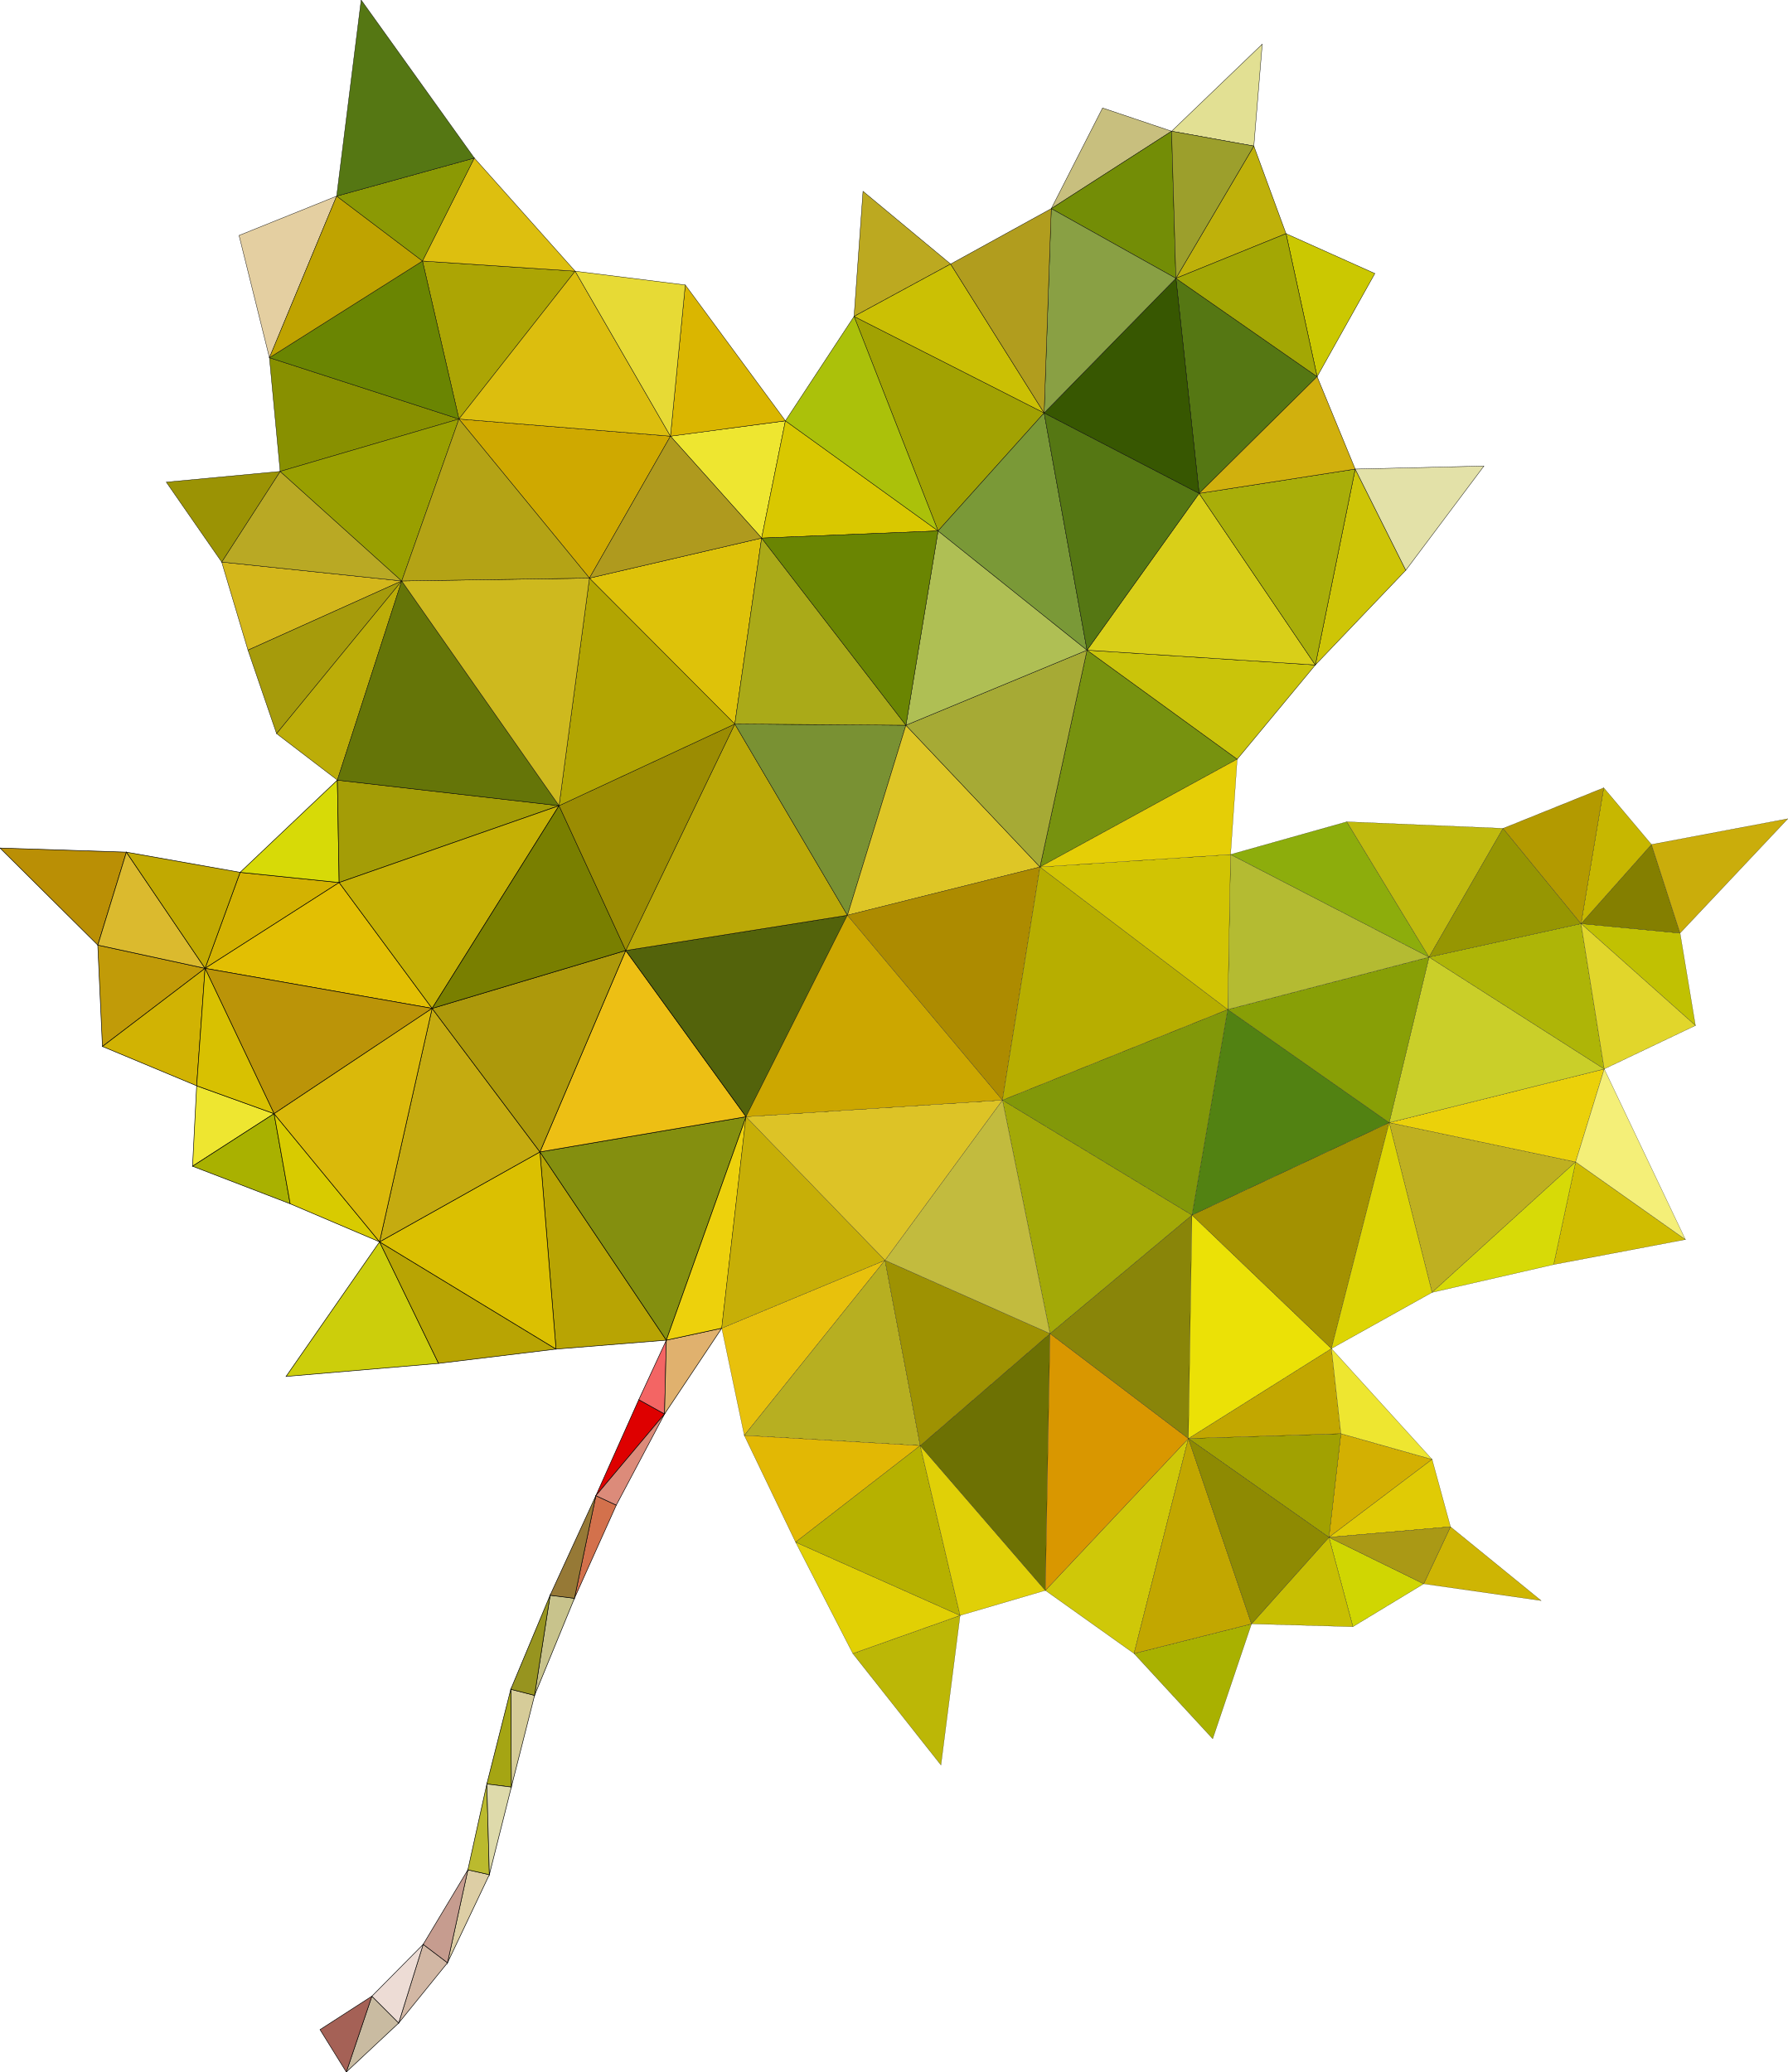
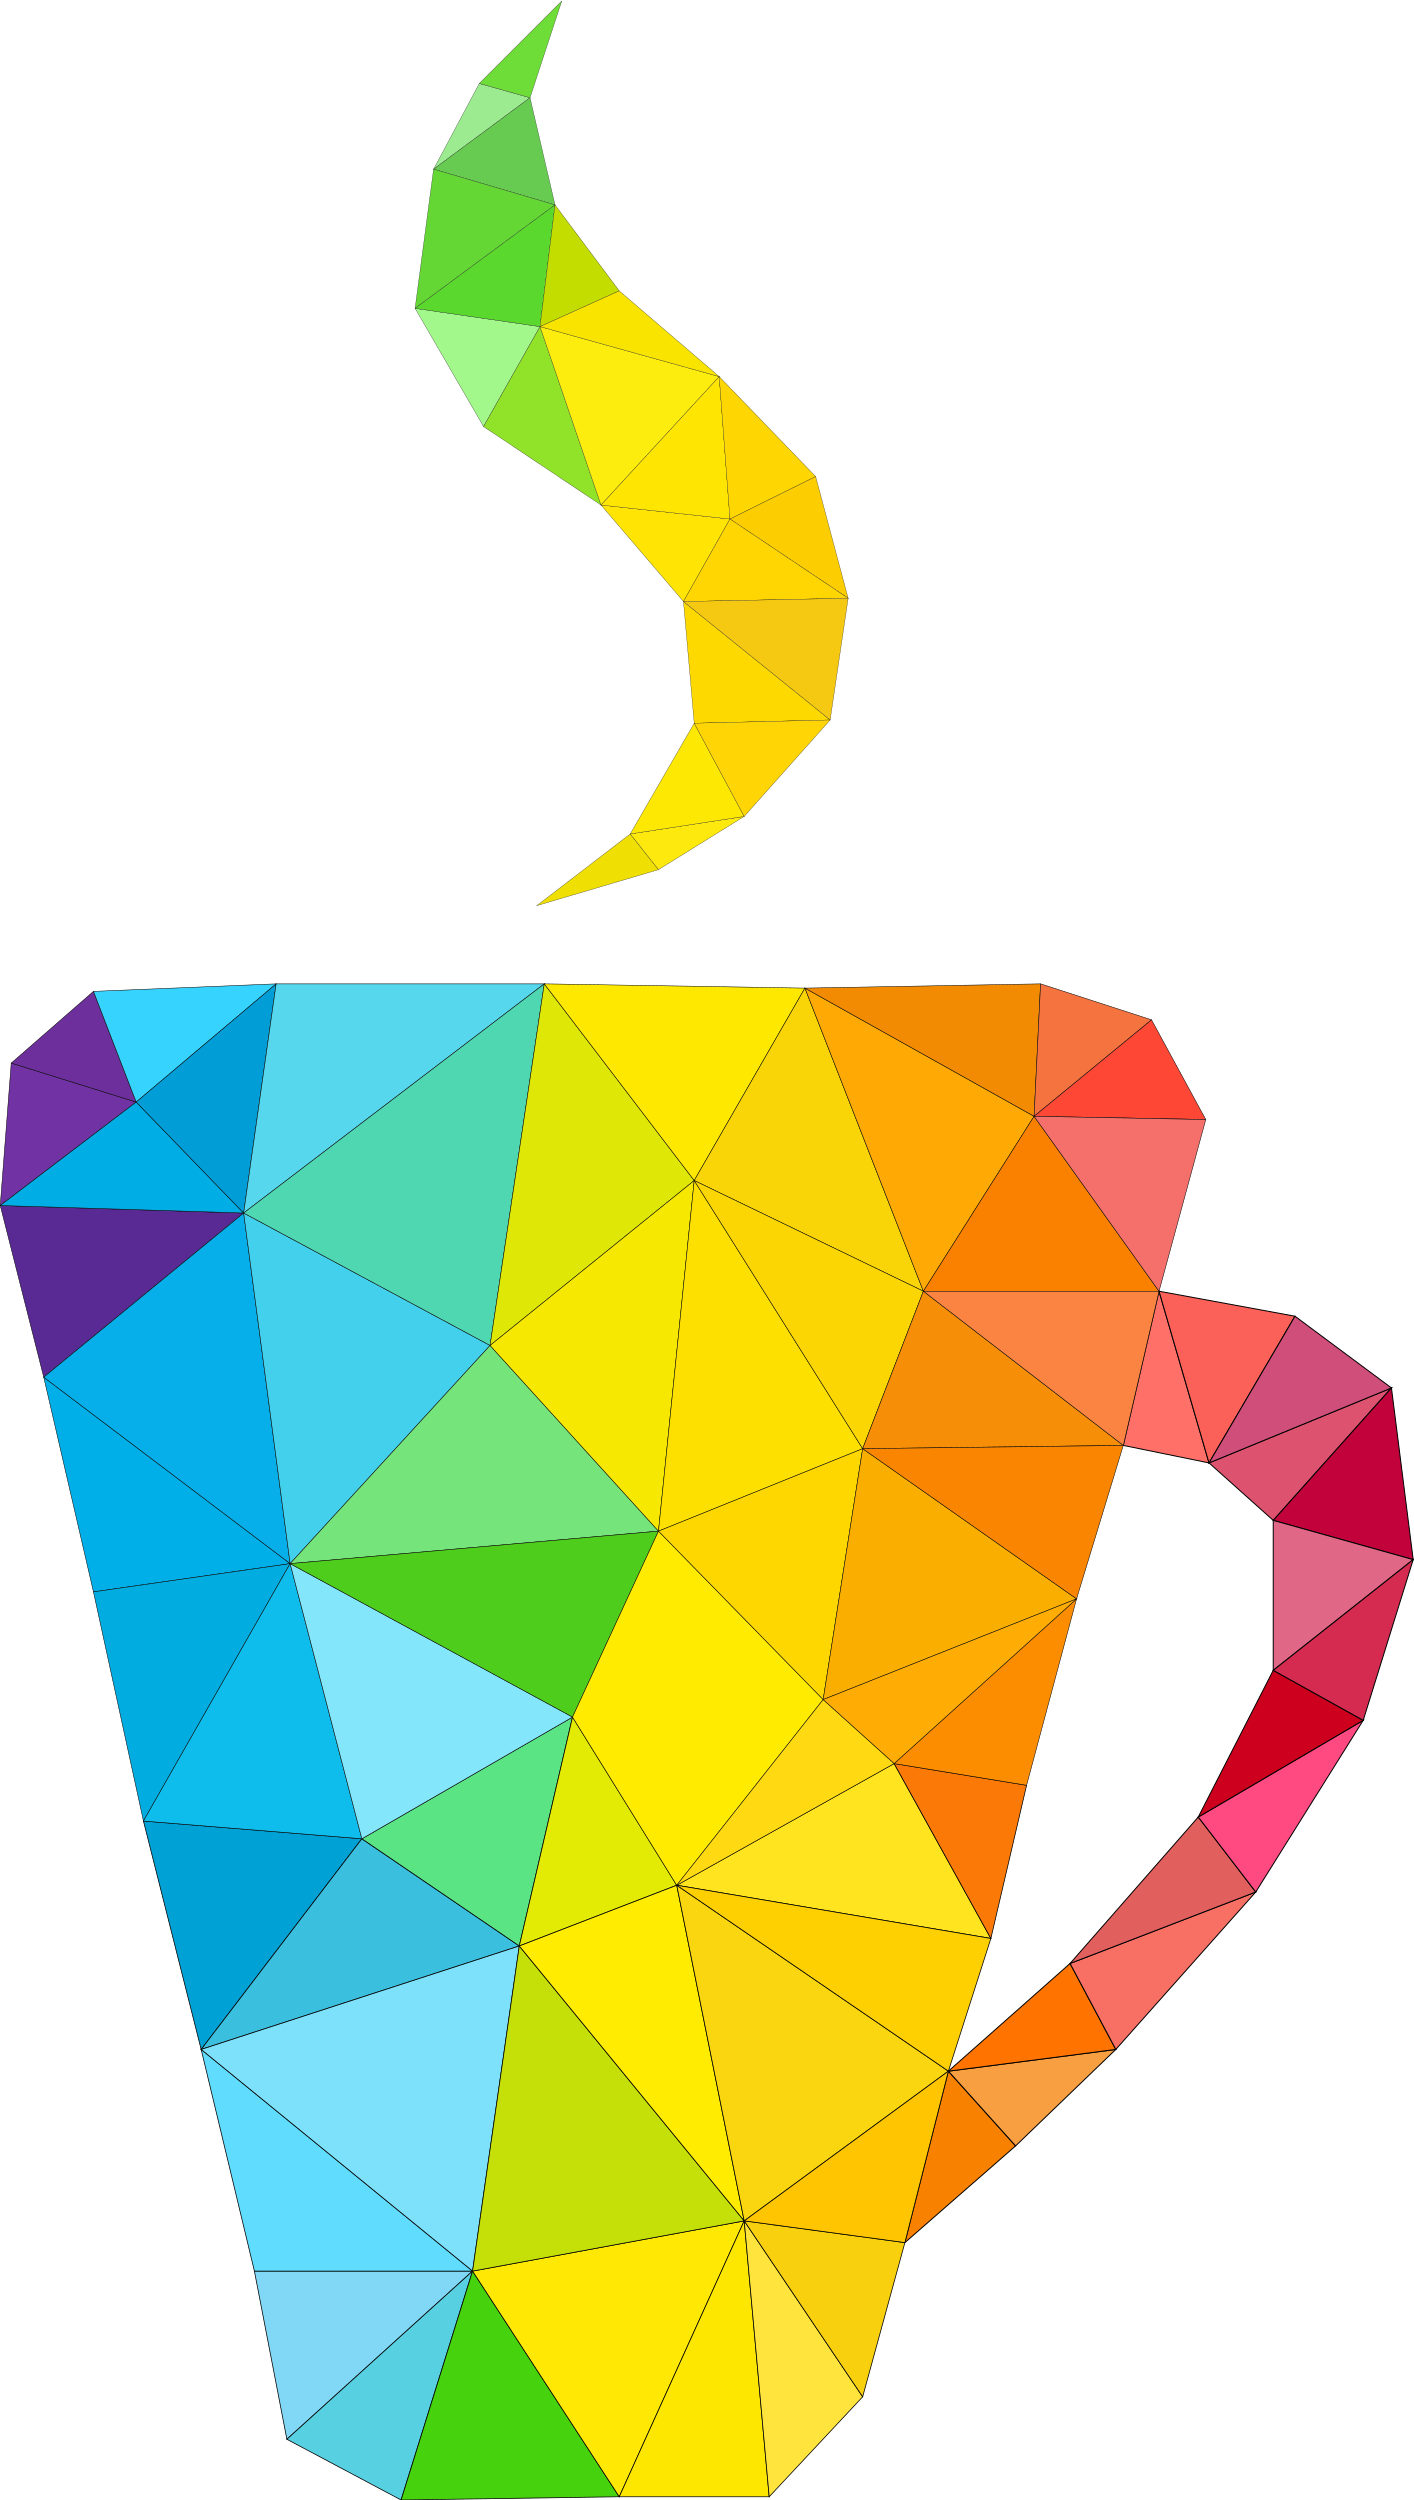
- <svg xmlns="http://www.w3.org/2000/svg" version="1.1" baseProfile="tiny" id="图层_1" x="0px" y="0px" viewBox="0 0 1000 1159.1" xml:space="preserve">
+ <svg xmlns="http://www.w3.org/2000/svg" version="1.1" baseProfile="tiny" id="Layer_1" x="0px" y="0px" viewBox="0 0 565.7 1000.4" xml:space="preserve">
  <g>
-     <polygon fill="#D6CC99" stroke="#000000" stroke-width="0.3" stroke-miterlimit="10" points="286,999.7 299,948.4 285.7,945  " />
-     <polygon fill="#C9BBA1" stroke="#000000" stroke-width="0.3" stroke-miterlimit="10" points="193.7,1159.1 223,1131.7 208,1116.7     " />
-     <polygon fill="#A56156" stroke="#000000" stroke-width="0.3" stroke-miterlimit="10" points="179,1135.4 193.7,1159.1 208,1116.7     " />
-     <polygon fill="#D2B7A4" stroke="#000000" stroke-width="0.3" stroke-miterlimit="10" points="223,1131.7 250.3,1098 236.7,1087.7     " />
-     <polygon fill="#EDDCD5" stroke="#000000" stroke-width="0.3" stroke-miterlimit="10" points="208,1116.7 223,1131.7 236.7,1087.7     " />
-     <polygon fill="#DDCEA5" stroke="#000000" stroke-width="0.3" stroke-miterlimit="10" points="250.3,1098 273.7,1048.7 261.7,1046     " />
-     <polygon fill="#A5A513" stroke="#000000" stroke-width="0.3" stroke-miterlimit="10" points="272.3,998 286,999.7 285.7,945  " />
-     <polygon fill="#C69C8F" stroke="#000000" stroke-width="0.3" stroke-miterlimit="10" points="236.7,1087.7 250.3,1098 261.7,1046     " />
-     <polygon fill="#BBBA2E" stroke="#000000" stroke-width="0.3" stroke-miterlimit="10" points="261.7,1046 273.7,1048.7 272.3,998     " />
-     <polygon fill="#DEDAAB" stroke="#000000" stroke-width="0.3" stroke-miterlimit="10" points="273.7,1048.7 286,999.7 272.3,998     " />
-     <polygon fill="#C8C38C" stroke="#000000" stroke-width="0.3" stroke-miterlimit="10" points="299,948.4 321.3,894.1 307.7,892.4     " />
-     <polygon fill="#97941F" stroke="#000000" stroke-width="0.3" stroke-miterlimit="10" points="285.7,945 299,948.4 307.7,892.4  " />
-     <polygon fill="#D3714C" stroke="#000000" stroke-width="0.3" stroke-miterlimit="10" points="321.3,894.1 344.7,842 333.3,836.7     " />
-     <polygon fill="#967936" stroke="#000000" stroke-width="0.3" stroke-miterlimit="10" points="307.7,892.4 321.3,894.1 333.3,836.7     " />
-     <polygon fill="#DE0000" stroke="#000000" stroke-width="0.3" stroke-miterlimit="10" points="333.3,836.7 371.7,791 357.3,783  " />
-     <polygon fill="#DC8B7A" stroke="#000000" stroke-width="0.3" stroke-miterlimit="10" points="344.7,842 371.7,791 333.3,836.7  " />
-     <polygon fill="#EEE630" stroke="#000000" stroke-width="0.3" stroke-miterlimit="10" points="110,607.4 107.7,652.4 153.3,623  " />
-     <polygon fill="#F36564" stroke="#000000" stroke-width="0.3" stroke-miterlimit="10" points="357.3,783 371.7,791 372.7,749.7  " />
-     <polygon fill="#CCCE0B" stroke="#000000" stroke-width="0.3" stroke-miterlimit="10" points="160,770 245.3,762.7 212.3,694.7  " />
-     <polygon fill="#B8A403" stroke="#000000" stroke-width="0.3" stroke-miterlimit="10" points="245.3,762.7 311,754.7 212.3,694.7     " />
-     <polygon fill="#E0B16E" stroke="#000000" stroke-width="0.3" stroke-miterlimit="10" points="371.7,791 403.7,743 372.7,749.7  " />
-     <polygon fill="#C19B08" stroke="#000000" stroke-width="0.3" stroke-miterlimit="10" points="54.7,528.7 57.3,585.4 114.7,541.7     " />
-     <polygon fill="#D3B201" stroke="#000000" stroke-width="0.3" stroke-miterlimit="10" points="189.7,493.7 134.3,488 114.7,541.7     " />
-     <polygon fill="#A9B100" stroke="#000000" stroke-width="0.3" stroke-miterlimit="10" points="107.7,652.4 162.3,673.4 153.3,623     " />
-     <polygon fill="#E2BF03" stroke="#000000" stroke-width="0.3" stroke-miterlimit="10" points="114.7,541.7 241.7,564.1 189.7,493.7     " />
-     <polygon fill="#D8CB00" stroke="#000000" stroke-width="0.3" stroke-miterlimit="10" points="162.3,673.4 212.3,694.7 153.3,623     " />
-     <polygon fill="#BB9408" stroke="#000000" stroke-width="0.3" stroke-miterlimit="10" points="153.3,623 241.7,564.1 114.7,541.7     " />
-     <polygon fill="#D1B303" stroke="#000000" stroke-width="0.3" stroke-miterlimit="10" points="57.3,585.4 110,607.4 114.7,541.7     " />
-     <polygon fill="#B8A403" stroke="#000000" stroke-width="0.3" stroke-miterlimit="10" points="311,754.7 372.7,749.7 302,644.4  " />
-     <polygon fill="#DBC001" stroke="#000000" stroke-width="0.3" stroke-miterlimit="10" points="212.3,694.7 311,754.7 302,644.4  " />
-     <polygon fill="#C5AB10" stroke="#000000" stroke-width="0.3" stroke-miterlimit="10" points="241.7,564.1 212.3,694.7 302,644.4     " />
-     <polygon fill="#848F0F" stroke="#000000" stroke-width="0.3" stroke-miterlimit="10" points="302,644.4 372.7,749.7 417.3,624.7     " />
-     <polygon fill="#D8C101" stroke="#000000" stroke-width="0.3" stroke-miterlimit="10" points="114.7,541.7 110,607.4 153.3,623  " />
-     <polygon fill="#EDD10C" stroke="#000000" stroke-width="0.3" stroke-miterlimit="10" points="372.7,749.7 403.7,743 417.3,624.7     " />
-     <polygon fill="#DAB90A" stroke="#000000" stroke-width="0.3" stroke-miterlimit="10" points="153.3,623 212.3,694.7 241.7,564.1     " />
-     <polygon fill="#BA8F05" stroke="#000000" stroke-width="0.3" stroke-miterlimit="10" points="0,474.4 54.7,528.7 70.7,476.7  " />
-     <polygon fill="#DBBA2E" stroke="#000000" stroke-width="0.3" stroke-miterlimit="10" points="70.7,476.7 54.7,528.7 114.7,541.7     " />
-     <polygon fill="#D7DA07" stroke="#000000" stroke-width="0.3" stroke-miterlimit="10" points="188.7,436.4 134.3,488 189.7,493.7     " />
-     <polygon fill="#C1A901" stroke="#000000" stroke-width="0.3" stroke-miterlimit="10" points="134.3,488 70.7,476.7 114.7,541.7     " />
-     <polygon fill="#EDBF14" stroke="#000000" stroke-width="0.3" stroke-miterlimit="10" points="302,644.4 417.3,624.7 350,531.7  " />
-     <polygon fill="#AD990B" stroke="#000000" stroke-width="0.3" stroke-miterlimit="10" points="241.7,564.1 302,644.4 350,531.7  " />
-     <polygon fill="#53630B" stroke="#000000" stroke-width="0.3" stroke-miterlimit="10" points="350,531.7 417.3,624.7 474,512  " />
-     <polygon fill="#A49D06" stroke="#000000" stroke-width="0.3" stroke-miterlimit="10" points="312.7,450.7 188.7,436.4 189.7,493.7     " />
-     <polygon fill="#C5B005" stroke="#000000" stroke-width="0.3" stroke-miterlimit="10" points="189.7,493.7 241.7,564.1 312.7,450.7     " />
-     <polygon fill="#797F00" stroke="#000000" stroke-width="0.3" stroke-miterlimit="10" points="312.7,450.7 241.7,564.1 350,531.7     " />
-   </g>
-   <g>
-     <polygon fill="#E2E093" stroke="#000000" stroke-width="0.2" stroke-miterlimit="10" points="706,24.7 655.3,73.4 701.3,81.7  " />
-     <polygon fill="#BFB10A" stroke="#000000" stroke-width="0.2" stroke-miterlimit="10" points="719.3,130.7 701.3,81.7 657.7,155.7     " />
-     <polygon fill="#C8BF7E" stroke="#000000" stroke-width="0.2" stroke-miterlimit="10" points="616.7,60.4 588,116.7 655.3,73.4  " />
-     <polygon fill="#77920F" stroke="#000000" stroke-width="0.2" stroke-miterlimit="10" points="581.7,485 692,424.7 608,363.7  " />
-     <polygon fill="#D4B71B" stroke="#000000" stroke-width="0.2" stroke-miterlimit="10" points="124,314.4 138.7,363.7 224.7,325  " />
-     <polygon fill="#ACA504" stroke="#000000" stroke-width="0.2" stroke-miterlimit="10" points="256.7,234.4 321.7,151.7 236.3,146     " />
-     <polygon fill="#BBA907" stroke="#000000" stroke-width="0.2" stroke-miterlimit="10" points="350,531.7 474,512 411,405  " />
-     <polygon fill="#9B8C02" stroke="#000000" stroke-width="0.2" stroke-miterlimit="10" points="411,405 312.7,450.7 350,531.7  " />
-     <polygon fill="#A69B0B" stroke="#000000" stroke-width="0.2" stroke-miterlimit="10" points="138.7,363.7 154.7,410.4 224.7,325     " />
-     <polygon fill="#BCAD08" stroke="#000000" stroke-width="0.2" stroke-miterlimit="10" points="154.7,410.4 188.7,436.4 224.7,325     " />
-     <polygon fill="#657508" stroke="#000000" stroke-width="0.2" stroke-miterlimit="10" points="224.7,325 188.7,436.4 312.7,450.7     " />
-     <polygon fill="#CAC40A" stroke="#000000" stroke-width="0.2" stroke-miterlimit="10" points="692,424.7 735.7,372 608,363.7  " />
-     <polygon fill="#799133" stroke="#000000" stroke-width="0.2" stroke-miterlimit="10" points="411,405 474,512 506.7,405.7  " />
-     <polygon fill="#738D06" stroke="#000000" stroke-width="0.2" stroke-miterlimit="10" points="655.3,73.4 588,116.7 657.7,155.7     " />
-     <polygon fill="#889000" stroke="#000000" stroke-width="0.2" stroke-miterlimit="10" points="150.7,200.1 156.7,263.7 256.7,234.4     " />
-     <polygon fill="#DEC626" stroke="#000000" stroke-width="0.2" stroke-miterlimit="10" points="474,512 581.7,485 506.7,405.7  " />
-     <polygon fill="#B2A502" stroke="#000000" stroke-width="0.2" stroke-miterlimit="10" points="329.7,323.4 312.7,450.7 411,405  " />
-     <polygon fill="#CEB91E" stroke="#000000" stroke-width="0.2" stroke-miterlimit="10" points="224.7,325 312.7,450.7 329.7,323.4     " />
-     <polygon fill="#DEC209" stroke="#000000" stroke-width="0.2" stroke-miterlimit="10" points="411,405 426,301 329.7,323.4  " />
-     <polygon fill="#B9A924" stroke="#000000" stroke-width="0.2" stroke-miterlimit="10" points="156.7,263.7 124,314.4 224.7,325  " />
-     <polygon fill="#9B9304" stroke="#000000" stroke-width="0.2" stroke-miterlimit="10" points="93,269.7 124,314.4 156.7,263.7  " />
-     <polygon fill="#A6AA35" stroke="#000000" stroke-width="0.2" stroke-miterlimit="10" points="581.7,485 608,363.7 506.7,405.7  " />
-     <polygon fill="#999F00" stroke="#000000" stroke-width="0.2" stroke-miterlimit="10" points="256.7,234.4 156.7,263.7 224.7,325     " />
-     <polygon fill="#CFA900" stroke="#000000" stroke-width="0.2" stroke-miterlimit="10" points="375,244 256.7,234.4 329.7,323.4  " />
-     <polygon fill="#BCA920" stroke="#000000" stroke-width="0.2" stroke-miterlimit="10" points="482.7,107 477.7,177 531.7,147.7  " />
-     <polygon fill="#AAAA18" stroke="#000000" stroke-width="0.2" stroke-miterlimit="10" points="506.7,405.7 426,301 411,405  " />
-     <polygon fill="#EEE630" stroke="#000000" stroke-width="0.2" stroke-miterlimit="10" points="426,301 439.3,235.4 375,244  " />
-     <polygon fill="#D9C800" stroke="#000000" stroke-width="0.2" stroke-miterlimit="10" points="524.7,297 439.3,235.4 426,301  " />
-     <polygon fill="#B4A315" stroke="#000000" stroke-width="0.2" stroke-miterlimit="10" points="256.7,234.4 224.7,325 329.7,323.4     " />
-     <polygon fill="#6A8502" stroke="#000000" stroke-width="0.2" stroke-miterlimit="10" points="236.3,146 150.7,200.1 256.7,234.4     " />
-     <polygon fill="#9C9F2C" stroke="#000000" stroke-width="0.2" stroke-miterlimit="10" points="701.3,81.7 655.3,73.4 657.7,155.7     " />
-     <polygon fill="#AFBF54" stroke="#000000" stroke-width="0.2" stroke-miterlimit="10" points="608,363.7 524.7,297 506.7,405.7  " />
-     <polygon fill="#6A8502" stroke="#000000" stroke-width="0.2" stroke-miterlimit="10" points="524.7,297 426,301 506.7,405.7  " />
-     <polygon fill="#AF9A1E" stroke="#000000" stroke-width="0.2" stroke-miterlimit="10" points="426,301 375,244 329.7,323.4  " />
-     <polygon fill="#557713" stroke="#000000" stroke-width="0.2" stroke-miterlimit="10" points="670.7,276 736.7,210.7 657.7,155.7     " />
-     <polygon fill="#DDBF0F" stroke="#000000" stroke-width="0.2" stroke-miterlimit="10" points="321.7,151.7 265.3,88.4 236.3,146     " />
-     <polygon fill="#D9CF18" stroke="#000000" stroke-width="0.2" stroke-miterlimit="10" points="608,363.7 735.7,372 670.7,276  " />
-     <polygon fill="#DCBE0E" stroke="#000000" stroke-width="0.2" stroke-miterlimit="10" points="375,244 321.7,151.7 256.7,234.4  " />
-     <polygon fill="#E4CFA1" stroke="#000000" stroke-width="0.2" stroke-miterlimit="10" points="133.7,131.7 150.7,200.1 188.3,109.7     " />
-     <polygon fill="#BFA300" stroke="#000000" stroke-width="0.2" stroke-miterlimit="10" points="188.3,109.7 150.7,200.1 236.3,146     " />
-     <polygon fill="#8B9904" stroke="#000000" stroke-width="0.2" stroke-miterlimit="10" points="265.3,88.4 188.3,109.7 236.3,146     " />
-     <polygon fill="#A2A202" stroke="#000000" stroke-width="0.2" stroke-miterlimit="10" points="584,231 477.7,177 524.7,297  " />
-     <polygon fill="#7A9937" stroke="#000000" stroke-width="0.2" stroke-miterlimit="10" points="584,231 524.7,297 608,363.7  " />
-     <polygon fill="#557713" stroke="#000000" stroke-width="0.2" stroke-miterlimit="10" points="670.7,276 584,231 608,363.7  " />
-     <polygon fill="#ABC10A" stroke="#000000" stroke-width="0.2" stroke-miterlimit="10" points="477.7,177 439.3,235.4 524.7,297  " />
-     <polygon fill="#DAB600" stroke="#000000" stroke-width="0.2" stroke-miterlimit="10" points="439.3,235.4 383.3,159.4 375,244  " />
-     <polygon fill="#E7DA35" stroke="#000000" stroke-width="0.2" stroke-miterlimit="10" points="383.3,159.4 321.7,151.7 375,244  " />
-     <polygon fill="#375701" stroke="#000000" stroke-width="0.2" stroke-miterlimit="10" points="657.7,155.7 584,231 670.7,276  " />
-     <polygon fill="#CEC506" stroke="#000000" stroke-width="0.2" stroke-miterlimit="10" points="786.3,319 758,262.4 735.7,372  " />
-     <polygon fill="#A9AE09" stroke="#000000" stroke-width="0.2" stroke-miterlimit="10" points="735.7,372 758,262.4 670.7,276  " />
-     <polygon fill="#E3E1A8" stroke="#000000" stroke-width="0.2" stroke-miterlimit="10" points="830,260.7 758,262.4 786.3,319  " />
-     <polygon fill="#D1B00D" stroke="#000000" stroke-width="0.2" stroke-miterlimit="10" points="758,262.4 736.7,210.7 670.7,276  " />
-     <polygon fill="#CBC004" stroke="#000000" stroke-width="0.2" stroke-miterlimit="10" points="531.7,147.7 477.7,177 584,231  " />
-     <polygon fill="#CBC801" stroke="#000000" stroke-width="0.2" stroke-miterlimit="10" points="769,153 719.3,130.7 736.7,210.7  " />
-     <polygon fill="#A3A704" stroke="#000000" stroke-width="0.2" stroke-miterlimit="10" points="736.7,210.7 719.3,130.7 657.7,155.7     " />
-     <polygon fill="#557713" stroke="#000000" stroke-width="0.2" stroke-miterlimit="10" points="202,0 188.3,109.7 265.3,88.4  " />
-     <polygon fill="#89A044" stroke="#000000" stroke-width="0.2" stroke-miterlimit="10" points="657.7,155.7 588,116.7 584,231  " />
-     <polygon fill="#B19D1E" stroke="#000000" stroke-width="0.2" stroke-miterlimit="10" points="588,116.7 531.7,147.7 584,231  " />
-   </g>
-   <g>
-     <polygon fill="#A9B100" stroke="#000000" stroke-width="0.1" stroke-miterlimit="10" points="678.3,972.7 700,908.4 634.3,925  " />
-     <polygon fill="#BCB706" stroke="#000000" stroke-width="0.1" stroke-miterlimit="10" points="526.3,987.4 537,903.7 477,925  " />
-     <polygon fill="#E1D004" stroke="#000000" stroke-width="0.1" stroke-miterlimit="10" points="477,925 537,903.7 445,862.7  " />
-     <polygon fill="#E8C10C" stroke="#000000" stroke-width="0.1" stroke-miterlimit="10" points="403.7,743 416.3,803 495,705  " />
-     <polygon fill="#B7AF21" stroke="#000000" stroke-width="0.1" stroke-miterlimit="10" points="495,705 416.3,803 514.7,808.7  " />
-     <polygon fill="#D0D602" stroke="#000000" stroke-width="0.1" stroke-miterlimit="10" points="756.7,910 796.3,886 743.3,860  " />
-     <polygon fill="#E2B804" stroke="#000000" stroke-width="0.1" stroke-miterlimit="10" points="416.3,803 445,862.7 514.7,808.7  " />
-     <polygon fill="#B6B100" stroke="#000000" stroke-width="0.1" stroke-miterlimit="10" points="445,862.7 537,903.7 514.7,808.7  " />
-     <polygon fill="#E0D007" stroke="#000000" stroke-width="0.1" stroke-miterlimit="10" points="537,903.7 584.7,889.7 514.7,808.7     " />
-     <polygon fill="#D3B002" stroke="#000000" stroke-width="0.1" stroke-miterlimit="10" points="743.3,860 801,816.4 750,802  " />
-     <polygon fill="#C8BF02" stroke="#000000" stroke-width="0.1" stroke-miterlimit="10" points="700,908.4 756.7,910 743.3,860  " />
-     <polygon fill="#E0CB05" stroke="#000000" stroke-width="0.1" stroke-miterlimit="10" points="811.3,854.1 801,816.4 743.3,860  " />
-     <polygon fill="#CEB503" stroke="#000000" stroke-width="0.1" stroke-miterlimit="10" points="862,895.4 811.3,854.1 796.3,886  " />
-     <polygon fill="#AA9915" stroke="#000000" stroke-width="0.1" stroke-miterlimit="10" points="796.3,886 811.3,854.1 743.3,860  " />
-     <polygon fill="#CFC808" stroke="#000000" stroke-width="0.1" stroke-miterlimit="10" points="584.7,889.7 634.3,925 664.7,804.7     " />
-     <polygon fill="#C2A700" stroke="#000000" stroke-width="0.1" stroke-miterlimit="10" points="634.3,925 700,908.4 664.7,804.7  " />
-     <polygon fill="#A1A101" stroke="#000000" stroke-width="0.1" stroke-miterlimit="10" points="750,802 664.7,804.7 743.3,860  " />
-     <polygon fill="#8E8A02" stroke="#000000" stroke-width="0.1" stroke-miterlimit="10" points="664.7,804.7 700,908.4 743.3,860  " />
-     <polygon fill="#C2A700" stroke="#000000" stroke-width="0.1" stroke-miterlimit="10" points="750,802 744.7,754.4 664.7,804.7  " />
-     <polygon fill="#6D7103" stroke="#000000" stroke-width="0.1" stroke-miterlimit="10" points="514.7,808.7 584.7,889.7 587.3,746     " />
-     <polygon fill="#D99700" stroke="#000000" stroke-width="0.1" stroke-miterlimit="10" points="587.3,746 584.7,889.7 664.7,804.7     " />
-     <polygon fill="#D0BD00" stroke="#000000" stroke-width="0.1" stroke-miterlimit="10" points="869,707.4 942.7,693.4 881.3,650  " />
-     <polygon fill="#EEE630" stroke="#000000" stroke-width="0.1" stroke-miterlimit="10" points="801,816.4 744.7,754.4 750,802  " />
-     <polygon fill="#9E9202" stroke="#000000" stroke-width="0.1" stroke-miterlimit="10" points="514.7,808.7 587.3,746 495,705  " />
-     <polygon fill="#BFB021" stroke="#000000" stroke-width="0.1" stroke-miterlimit="10" points="777,628 801,723 881.3,650  " />
-     <polygon fill="#C7AF07" stroke="#000000" stroke-width="0.1" stroke-miterlimit="10" points="417.3,624.7 403.7,743 495,705  " />
-     <polygon fill="#898509" stroke="#000000" stroke-width="0.1" stroke-miterlimit="10" points="664.7,804.7 666.7,679.7 587.3,746     " />
-     <polygon fill="#EBE106" stroke="#000000" stroke-width="0.1" stroke-miterlimit="10" points="664.7,804.7 744.7,754.4 666.7,679.7     " />
-     <polygon fill="#D7DA07" stroke="#000000" stroke-width="0.1" stroke-miterlimit="10" points="801,723 869,707.4 881.3,650  " />
-     <polygon fill="#A3A907" stroke="#000000" stroke-width="0.1" stroke-miterlimit="10" points="587.3,746 666.7,679.7 560.7,615.4     " />
-     <polygon fill="#C2BB3E" stroke="#000000" stroke-width="0.1" stroke-miterlimit="10" points="495,705 587.3,746 560.7,615.4  " />
-     <polygon fill="#DDC326" stroke="#000000" stroke-width="0.1" stroke-miterlimit="10" points="417.3,624.7 495,705 560.7,615.4  " />
-     <polygon fill="#EBD10A" stroke="#000000" stroke-width="0.1" stroke-miterlimit="10" points="881.3,650 897.3,598 777,628  " />
-     <polygon fill="#A39101" stroke="#000000" stroke-width="0.1" stroke-miterlimit="10" points="666.7,679.7 744.7,754.4 777,628  " />
-     <polygon fill="#DDD504" stroke="#000000" stroke-width="0.1" stroke-miterlimit="10" points="744.7,754.4 801,723 777,628  " />
-     <polygon fill="#528212" stroke="#000000" stroke-width="0.1" stroke-miterlimit="10" points="666.7,679.7 777,628 686.7,564.7  " />
-     <polygon fill="#829809" stroke="#000000" stroke-width="0.1" stroke-miterlimit="10" points="560.7,615.4 666.7,679.7 686.7,564.7     " />
-     <polygon fill="#CCA700" stroke="#000000" stroke-width="0.1" stroke-miterlimit="10" points="474,512 417.3,624.7 560.7,615.4  " />
-     <polygon fill="#F4EF78" stroke="#000000" stroke-width="0.1" stroke-miterlimit="10" points="942.7,693.4 897.3,598 881.3,650  " />
-     <polygon fill="#C1C102" stroke="#000000" stroke-width="0.1" stroke-miterlimit="10" points="948.3,573.7 939.7,522 884.3,516.7     " />
-     <polygon fill="#CACF29" stroke="#000000" stroke-width="0.1" stroke-miterlimit="10" points="777,628 897.3,598 799.3,535.4  " />
-     <polygon fill="#AD8B00" stroke="#000000" stroke-width="0.1" stroke-miterlimit="10" points="560.7,615.4 581.7,485 474,512  " />
-     <polygon fill="#B7AE00" stroke="#000000" stroke-width="0.1" stroke-miterlimit="10" points="686.7,564.7 581.7,485 560.7,615.4     " />
-     <polygon fill="#889F06" stroke="#000000" stroke-width="0.1" stroke-miterlimit="10" points="777,628 799.3,535.4 686.7,564.7  " />
-     <polygon fill="#B4BB32" stroke="#000000" stroke-width="0.1" stroke-miterlimit="10" points="799.3,535.4 688.3,478 686.7,564.7     " />
-     <polygon fill="#D1C403" stroke="#000000" stroke-width="0.1" stroke-miterlimit="10" points="686.7,564.7 688.3,478 581.7,485  " />
-     <polygon fill="#AEB507" stroke="#000000" stroke-width="0.1" stroke-miterlimit="10" points="799.3,535.4 897.3,598 884.3,516.7     " />
-     <polygon fill="#E1D62B" stroke="#000000" stroke-width="0.1" stroke-miterlimit="10" points="884.3,516.7 897.3,598 948.3,573.7     " />
-     <polygon fill="#847F00" stroke="#000000" stroke-width="0.1" stroke-miterlimit="10" points="939.7,522 923.7,472.4 884.3,516.7     " />
-     <polygon fill="#8DAD0C" stroke="#000000" stroke-width="0.1" stroke-miterlimit="10" points="753.3,459.7 688.3,478 799.3,535.4     " />
-     <polygon fill="#E5CE06" stroke="#000000" stroke-width="0.1" stroke-miterlimit="10" points="688.3,478 692,424.7 581.7,485  " />
-     <polygon fill="#C0BA0E" stroke="#000000" stroke-width="0.1" stroke-miterlimit="10" points="840.7,463.4 753.3,459.7 799.3,535.4     " />
-     <polygon fill="#C7B700" stroke="#000000" stroke-width="0.1" stroke-miterlimit="10" points="923.7,472.4 897,440.7 884.3,516.7     " />
-     <polygon fill="#969602" stroke="#000000" stroke-width="0.1" stroke-miterlimit="10" points="884.3,516.7 840.7,463.4 799.3,535.4     " />
-     <polygon fill="#B39A00" stroke="#000000" stroke-width="0.1" stroke-miterlimit="10" points="897,440.7 840.7,463.4 884.3,516.7     " />
-     <polygon fill="#CAAD0B" stroke="#000000" stroke-width="0.1" stroke-miterlimit="10" points="1000,458 923.7,472.4 939.7,522  " />
+     <g>
+       <polygon fill="#F88100" stroke="#000000" stroke-width="0.4" stroke-miterlimit="10" points="362.1,897.4 406.4,858.7     379.5,828.8   " />
+       <polygon fill="#F89F41" stroke="#000000" stroke-width="0.4" stroke-miterlimit="10" points="406.4,858.7 446.5,820.1     379.5,828.8   " />
+       <polygon fill="#FF7400" stroke="#000000" stroke-width="0.4" stroke-miterlimit="10" points="379.5,828.8 446.5,820.1     428.2,785.7   " />
+       <polygon fill="#FF7069" stroke="#000000" stroke-width="0.4" stroke-miterlimit="10" points="483.8,585.4 463.8,516.7     449.5,578.4   " />
+       <polygon fill="#F87064" stroke="#000000" stroke-width="0.4" stroke-miterlimit="10" points="446.5,820.1 502.5,757.1     428.2,785.7   " />
+       <polygon fill="#E15F5D" stroke="#000000" stroke-width="0.4" stroke-miterlimit="10" points="428.2,785.7 502.5,757.1     479.5,727.1   " />
+       <polygon fill="#FB6159" stroke="#000000" stroke-width="0.4" stroke-miterlimit="10" points="518.2,526.7 463.8,516.7     483.8,585.4   " />
+       <polygon fill="#FF4981" stroke="#000000" stroke-width="0.4" stroke-miterlimit="10" points="502.5,757.1 545.5,688.4     479.5,727.1   " />
+       <polygon fill="#CD001D" stroke="#000000" stroke-width="0.4" stroke-miterlimit="10" points="479.5,727.1 545.5,688.4     509.5,668.4   " />
+       <polygon fill="#DD526F" stroke="#000000" stroke-width="0.4" stroke-miterlimit="10" points="509.5,608.4 556.8,555.4     483.8,585.4   " />
+       <polygon fill="#D04E7A" stroke="#000000" stroke-width="0.4" stroke-miterlimit="10" points="556.8,555.4 518.2,526.7     483.8,585.4   " />
+       <polygon fill="#C2023B" stroke="#000000" stroke-width="0.4" stroke-miterlimit="10" points="565.5,624.1 556.8,555.4     509.5,608.4   " />
+       <polygon fill="#E06786" stroke="#000000" stroke-width="0.4" stroke-miterlimit="10" points="509.5,668.4 565.5,624.1     509.5,608.4   " />
+       <polygon fill="#D52B50" stroke="#000000" stroke-width="0.4" stroke-miterlimit="10" points="509.5,668.4 545.5,688.4     565.5,624.1   " />
+     </g>
+     <g>
+       <polygon fill="#00A2D6" stroke="#000000" stroke-width="0.3" stroke-miterlimit="10" points="57.4,728.7 80.5,820.1 144.8,735.8       " />
+       <polygon fill="#81D8F6" stroke="#000000" stroke-width="0.3" stroke-miterlimit="10" points="101.8,908.8 114.8,976.1     189.1,908.8   " />
+       <polygon fill="#57D0E1" stroke="#000000" stroke-width="0.3" stroke-miterlimit="10" points="114.8,976.1 160.5,1000.4     189.1,908.8   " />
+       <polygon fill="#60DCFF" stroke="#000000" stroke-width="0.3" stroke-miterlimit="10" points="80.5,820.1 101.8,908.8 189.1,908.8       " />
+       <polygon fill="#3ABFDE" stroke="#000000" stroke-width="0.3" stroke-miterlimit="10" points="144.8,735.8 80.5,820.1 207.8,778.7       " />
+       <polygon fill="#7DE1FB" stroke="#000000" stroke-width="0.3" stroke-miterlimit="10" points="207.8,778.7 80.5,820.1 189.1,908.8       " />
+       <polygon fill="#5AE484" stroke="#000000" stroke-width="0.3" stroke-miterlimit="10" points="144.8,735.8 207.8,778.7     229.1,687.1   " />
+       <polygon fill="#46D20D" stroke="#000000" stroke-width="0.3" stroke-miterlimit="10" points="160.5,1000.4 247.8,999.1     189.1,908.8   " />
+       <polygon fill="#E3EB04" stroke="#000000" stroke-width="0.3" stroke-miterlimit="10" points="229.1,687.1 207.8,778.7     270.8,754.4   " />
+       <polygon fill="#FFE804" stroke="#000000" stroke-width="0.3" stroke-miterlimit="10" points="189.1,908.8 247.8,999.1     297.8,888.7   " />
+       <polygon fill="#C5E008" stroke="#000000" stroke-width="0.3" stroke-miterlimit="10" points="189.1,908.8 297.8,888.7     207.8,778.7   " />
+       <polygon fill="#FFEC01" stroke="#000000" stroke-width="0.3" stroke-miterlimit="10" points="207.8,778.7 297.8,888.7     270.8,754.4   " />
+       <polygon fill="#FDE700" stroke="#000000" stroke-width="0.3" stroke-miterlimit="10" points="247.8,999.1 307.8,999.1     297.8,888.7   " />
+       <polygon fill="#FFE43E" stroke="#000000" stroke-width="0.3" stroke-miterlimit="10" points="307.8,999.1 345.2,959.1     297.8,888.7   " />
+       <polygon fill="#F8D00E" stroke="#000000" stroke-width="0.3" stroke-miterlimit="10" points="345.2,959.1 362.1,897.4     297.8,888.7   " />
+       <polygon fill="#FAD610" stroke="#000000" stroke-width="0.3" stroke-miterlimit="10" points="297.8,888.7 379.5,828.8     270.8,754.4   " />
+       <polygon fill="#FEC500" stroke="#000000" stroke-width="0.3" stroke-miterlimit="10" points="297.8,888.7 362.1,897.4     379.5,828.8   " />
+       <polygon fill="#FFE41F" stroke="#000000" stroke-width="0.3" stroke-miterlimit="10" points="270.8,754.4 396.5,775.7     357.8,705.7   " />
+       <polygon fill="#FED001" stroke="#000000" stroke-width="0.3" stroke-miterlimit="10" points="270.8,754.4 379.5,828.8     396.5,775.7   " />
+       <polygon fill="#FB7907" stroke="#000000" stroke-width="0.3" stroke-miterlimit="10" points="396.5,775.7 410.8,714.4     357.8,705.7   " />
+     </g>
+     <g>
+       <polygon fill="#7132A4" stroke="#000000" stroke-width="0.2" stroke-miterlimit="10" points="4.5,425.4 0.1,482.4 54.5,441   " />
+       <polygon fill="#6D2F9C" stroke="#000000" stroke-width="0.2" stroke-miterlimit="10" points="37.4,396.7 4.5,425.4 54.5,441   " />
+       <polygon fill="#592A94" stroke="#000000" stroke-width="0.2" stroke-miterlimit="10" points="0.1,482.4 17.5,551.1 97.5,485.4       " />
+       <polygon fill="#00ADE5" stroke="#000000" stroke-width="0.2" stroke-miterlimit="10" points="54.5,441 0.1,482.4 97.5,485.4   " />
+       <polygon fill="#36D3FF" stroke="#000000" stroke-width="0.2" stroke-miterlimit="10" points="110.5,393.7 37.4,396.7 54.5,441       " />
+       <polygon fill="#009DD7" stroke="#000000" stroke-width="0.2" stroke-miterlimit="10" points="97.5,485.4 110.5,393.7 54.5,441       " />
+       <polygon fill="#00AFE8" stroke="#000000" stroke-width="0.2" stroke-miterlimit="10" points="17.5,551.1 37.4,637 116.1,625.7       " />
+       <polygon fill="#06AFEA" stroke="#000000" stroke-width="0.2" stroke-miterlimit="10" points="97.5,485.4 17.5,551.1 116.1,625.7       " />
+       <polygon fill="#01ACE0" stroke="#000000" stroke-width="0.2" stroke-miterlimit="10" points="37.4,637 57.4,728.7 116.1,625.7       " />
+       <polygon fill="#0EBDEC" stroke="#000000" stroke-width="0.2" stroke-miterlimit="10" points="116.1,625.7 57.4,728.7 144.8,735.8       " />
+       <polygon fill="#43D0EC" stroke="#000000" stroke-width="0.2" stroke-miterlimit="10" points="97.5,485.4 116.1,625.7 196.1,538.4       " />
+       <polygon fill="#56D7ED" stroke="#000000" stroke-width="0.2" stroke-miterlimit="10" points="217.8,393.7 110.5,393.7 97.5,485.4       " />
+       <polygon fill="#4FD7B1" stroke="#000000" stroke-width="0.2" stroke-miterlimit="10" points="196.1,538.4 217.8,393.7 97.5,485.4       " />
+       <polygon fill="#83E6FB" stroke="#000000" stroke-width="0.2" stroke-miterlimit="10" points="116.1,625.7 144.8,735.8     229.1,687.1   " />
+       <polygon fill="#75E47B" stroke="#000000" stroke-width="0.2" stroke-miterlimit="10" points="196.1,538.4 116.1,625.7     263.5,612.7   " />
+       <polygon fill="#4ECD1C" stroke="#000000" stroke-width="0.2" stroke-miterlimit="10" points="263.5,612.7 116.1,625.7     229.1,687.1   " />
+       <polygon fill="#DFE706" stroke="#000000" stroke-width="0.2" stroke-miterlimit="10" points="277.8,472.4 217.8,393.7     196.1,538.4   " />
+       <polygon fill="#F6E800" stroke="#000000" stroke-width="0.2" stroke-miterlimit="10" points="277.8,472.4 196.1,538.4     263.5,612.7   " />
+       <polygon fill="#FEE800" stroke="#000000" stroke-width="0.2" stroke-miterlimit="10" points="322.1,395.4 217.8,393.7     277.8,472.4   " />
+       <polygon fill="#FFEB00" stroke="#000000" stroke-width="0.2" stroke-miterlimit="10" points="263.5,612.7 229.1,687.1     270.8,754.4 329.4,680.1   " />
+       <polygon fill="#FDE000" stroke="#000000" stroke-width="0.2" stroke-miterlimit="10" points="345.2,579.7 277.8,472.4     263.5,612.7   " />
+       <polygon fill="#FED700" stroke="#000000" stroke-width="0.2" stroke-miterlimit="10" points="345.2,579.7 263.5,612.7     329.4,680.1   " />
+       <polygon fill="#FFD911" stroke="#000000" stroke-width="0.2" stroke-miterlimit="10" points="329.4,680.1 270.8,754.4     357.8,705.7   " />
+       <polygon fill="#F9D507" stroke="#000000" stroke-width="0.2" stroke-miterlimit="10" points="369.5,516.7 322.1,395.4     277.8,472.4   " />
+       <polygon fill="#FBD603" stroke="#000000" stroke-width="0.2" stroke-miterlimit="10" points="369.5,516.7 277.8,472.4     345.2,579.7   " />
+       <polygon fill="#FFA904" stroke="#000000" stroke-width="0.2" stroke-miterlimit="10" points="413.8,446.7 322.1,395.4     369.5,516.7   " />
+       <polygon fill="#F28B02" stroke="#000000" stroke-width="0.2" stroke-miterlimit="10" points="416.4,393.7 322.1,395.4     413.8,446.7   " />
+       <polygon fill="#FC8D00" stroke="#000000" stroke-width="0.2" stroke-miterlimit="10" points="410.8,714.4 430.8,639.8     357.8,705.7   " />
+       <polygon fill="#FAAF00" stroke="#000000" stroke-width="0.2" stroke-miterlimit="10" points="329.4,680.1 430.8,639.8     345.2,579.7   " />
+       <polygon fill="#FFAC04" stroke="#000000" stroke-width="0.2" stroke-miterlimit="10" points="357.8,705.7 430.8,639.8     329.4,680.1   " />
+       <polygon fill="#F68E07" stroke="#000000" stroke-width="0.2" stroke-miterlimit="10" points="449.5,578.4 369.5,516.7     345.2,579.7   " />
+       <polygon fill="#F98500" stroke="#000000" stroke-width="0.2" stroke-miterlimit="10" points="430.8,639.8 449.5,578.4     345.2,579.7   " />
+       <polygon fill="#FA8100" stroke="#000000" stroke-width="0.2" stroke-miterlimit="10" points="369.5,516.7 463.8,516.7     413.8,446.7   " />
+       <polygon fill="#FB8442" stroke="#000000" stroke-width="0.2" stroke-miterlimit="10" points="449.5,578.4 463.8,516.7     369.5,516.7   " />
+       <polygon fill="#F5733F" stroke="#000000" stroke-width="0.2" stroke-miterlimit="10" points="460.8,408.1 416.4,393.7     413.8,446.7   " />
+       <polygon fill="#FE4735" stroke="#000000" stroke-width="0.2" stroke-miterlimit="10" points="482.5,448 460.8,408.1 413.8,446.7       " />
+       <polygon fill="#F5706B" stroke="#000000" stroke-width="0.2" stroke-miterlimit="10" points="463.8,516.7 482.5,448 413.8,446.7       " />
+     </g>
+     <g>
+       <polygon fill="#9CEB90" stroke="#000000" stroke-width="0.1" stroke-miterlimit="10" points="191.8,33.4 173.5,67.7 212.1,39.1       " />
+       <polygon fill="#A2F88B" stroke="#000000" stroke-width="0.1" stroke-miterlimit="10" points="216.1,130.7 166.1,123.4     193.5,170.7   " />
+       <polygon fill="#67CB51" stroke="#000000" stroke-width="0.1" stroke-miterlimit="10" points="212.1,39.1 173.5,67.7 222.1,82       " />
+       <polygon fill="#64D734" stroke="#000000" stroke-width="0.1" stroke-miterlimit="10" points="173.5,67.7 166.1,123.4 222.1,82       " />
+       <polygon fill="#5AD82E" stroke="#000000" stroke-width="0.1" stroke-miterlimit="10" points="222.1,82 166.1,123.4 216.1,130.7       " />
+       <polygon fill="#6EDD38" stroke="#000000" stroke-width="0.1" stroke-miterlimit="10" points="224.8,0.4 191.8,33.4 212.1,39.1       " />
+       <polygon fill="#91E329" stroke="#000000" stroke-width="0.1" stroke-miterlimit="10" points="193.5,170.7 240.5,202.1     216.1,130.7   " />
+       <polygon fill="#C4DD00" stroke="#000000" stroke-width="0.1" stroke-miterlimit="10" points="247.8,116.4 222.1,82 216.1,130.7       " />
+       <polygon fill="#EFDF03" stroke="#000000" stroke-width="0.1" stroke-miterlimit="10" points="214.8,362.4 263.5,348 252.2,333.7       " />
+       <polygon fill="#FCED0E" stroke="#000000" stroke-width="0.1" stroke-miterlimit="10" points="240.5,202.1 287.8,150.7     216.1,130.7   " />
+       <polygon fill="#F9E400" stroke="#000000" stroke-width="0.1" stroke-miterlimit="10" points="287.8,150.7 247.8,116.4     216.1,130.7   " />
+       <polygon fill="#FFE404" stroke="#000000" stroke-width="0.1" stroke-miterlimit="10" points="240.5,202.1 273.5,240.7     292.1,207.7   " />
+       <polygon fill="#FFE502" stroke="#000000" stroke-width="0.1" stroke-miterlimit="10" points="292.1,207.7 287.8,150.7     240.5,202.1   " />
+       <polygon fill="#FDE90E" stroke="#000000" stroke-width="0.1" stroke-miterlimit="10" points="263.5,348 297.8,326.7 252.2,333.7       " />
+       <polygon fill="#FDE803" stroke="#000000" stroke-width="0.1" stroke-miterlimit="10" points="252.2,333.7 297.8,326.7     277.8,289.4   " />
+       <polygon fill="#FED602" stroke="#000000" stroke-width="0.1" stroke-miterlimit="10" points="326.4,190.7 287.8,150.7     292.1,207.7   " />
+       <polygon fill="#FDD900" stroke="#000000" stroke-width="0.1" stroke-miterlimit="10" points="277.8,289.4 332.2,288.1     273.5,240.7   " />
+       <polygon fill="#FFD506" stroke="#000000" stroke-width="0.1" stroke-miterlimit="10" points="297.8,326.7 332.2,288.1     277.8,289.4   " />
+       <polygon fill="#FCCD01" stroke="#000000" stroke-width="0.1" stroke-miterlimit="10" points="339.4,239.4 326.4,190.7     292.1,207.7   " />
+       <polygon fill="#FFD602" stroke="#000000" stroke-width="0.1" stroke-miterlimit="10" points="273.5,240.7 339.4,239.4     292.1,207.7   " />
+       <polygon fill="#F5C912" stroke="#000000" stroke-width="0.1" stroke-miterlimit="10" points="332.2,288.1 339.4,239.4     273.5,240.7   " />
+     </g>
  </g>
</svg>
